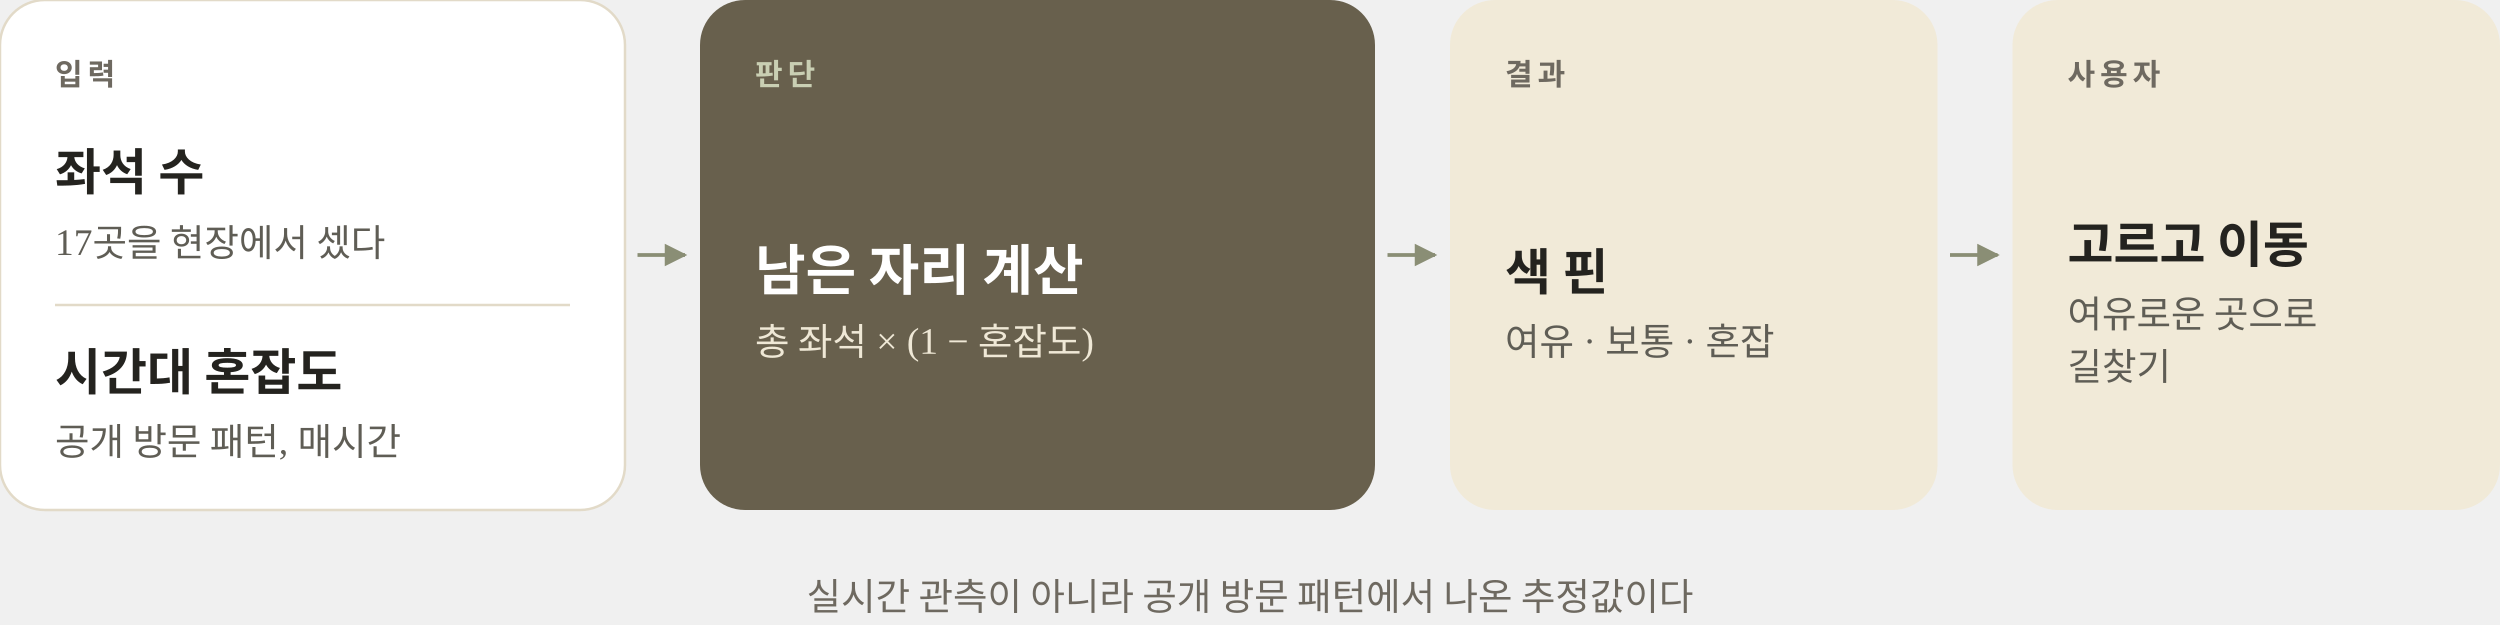
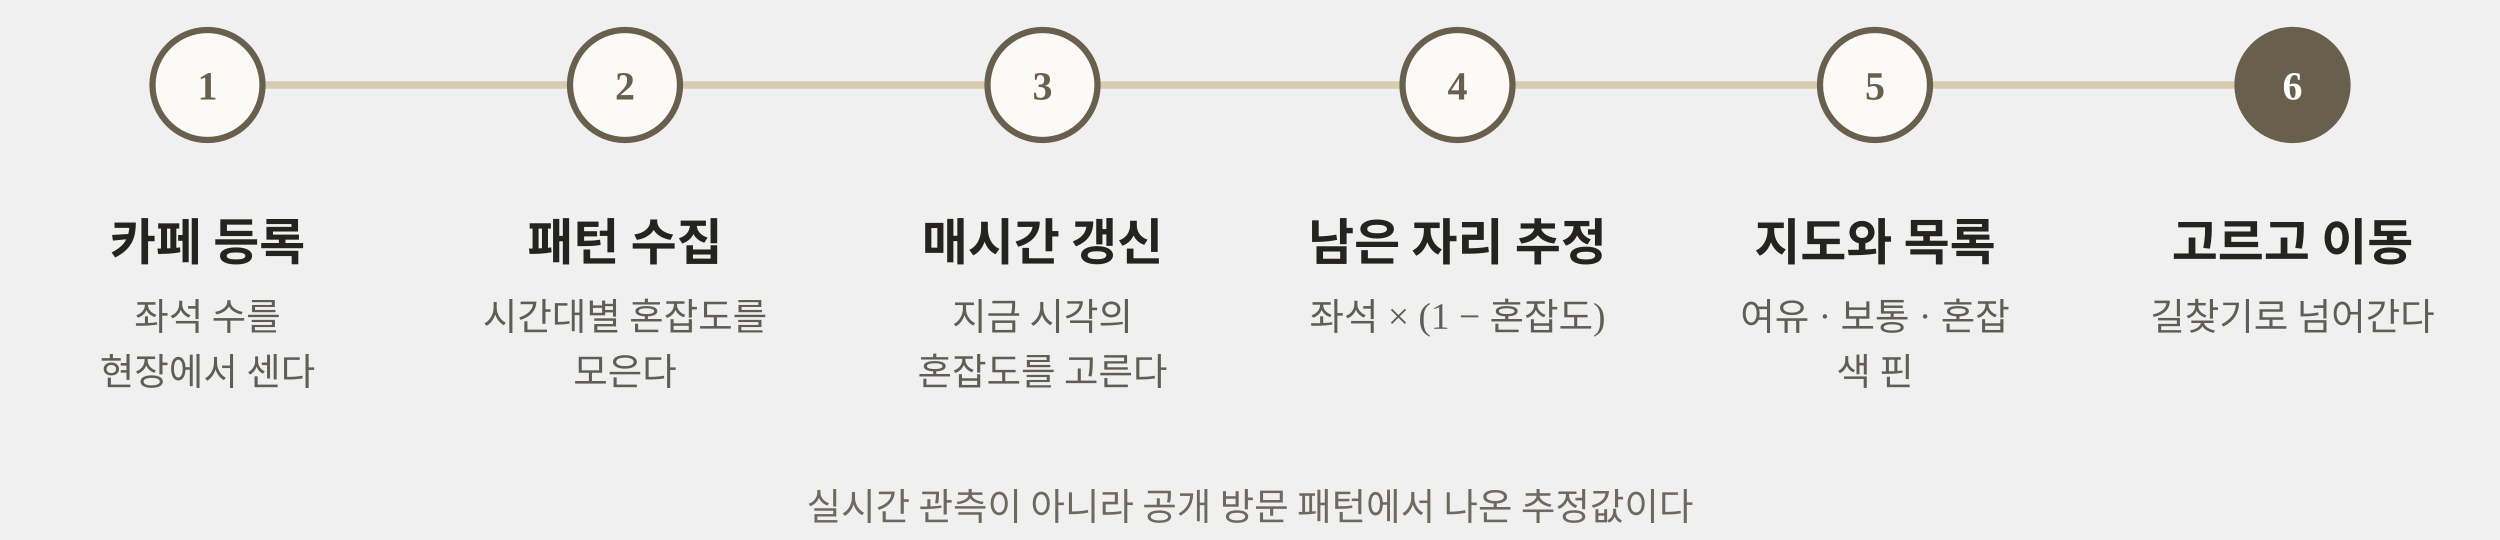
- <svg xmlns="http://www.w3.org/2000/svg" viewBox="0 0 1000 250" role="img" aria-label="실패없는 카페 선택 판단 흐름 — 좌석 수와 시간대 혼잡도로 남은 자리를 계산해 색 핀으로 보여주고 사용자가 고른다">
-   <defs>
-     <marker id="flow-arrow-w" viewBox="0 0 10 10" refX="9" refY="5" markerWidth="6" markerHeight="6" orient="auto-start-reverse">
-       <path d="M 0 0 L 10 5 L 0 10 z" fill="#8a8e75" />
-     </marker>
-   </defs>
-   <rect x="0" y="0" width="250" height="204" rx="18" fill="#ffffff" stroke="#e2dac8" stroke-width="1" />
-   <text x="22" y="34" font-size="12" fill="#6e6960" font-weight="700" letter-spacing="2">입력</text>
-   <rect x="280" y="0" width="270" height="204" rx="18" fill="#68604d" />
-   <text x="302" y="34" font-size="12" fill="#c9cfb3" font-weight="700" letter-spacing="2">판단</text>
-   <rect x="580" y="0" width="195" height="204" rx="18" fill="#f1ead8" />
-   <text x="602" y="34" font-size="12" fill="#6e6960" font-weight="700" letter-spacing="2">결과</text>
-   <rect x="805" y="0" width="195" height="204" rx="18" fill="#f1ead8" />
-   <text x="827" y="34" font-size="12" fill="#6e6960" font-weight="700" letter-spacing="2">사용자</text>
-   <text x="22" y="76" font-size="20" fill="#24231f" font-weight="600">좌석 수</text>
-   <text x="22" y="102" font-size="15" fill="#5f5d55">17곳을 현장에서 셌다</text>
-   <line x1="22" y1="122" x2="228" y2="122" stroke="#e2dac8" stroke-width="1" />
-   <text x="22" y="156" font-size="20" fill="#24231f" font-weight="600">시간대 혼잡도</text>
-   <text x="22" y="182" font-size="15" fill="#5f5d55">공개 방문 패턴, 매시간</text>
-   <text x="302" y="116" font-size="22" fill="#ffffff" font-weight="600">남은 자리 계산</text>
-   <text x="302" y="142" font-size="15" fill="#efe8d6">총 좌석 × (1 − 혼잡도)</text>
-   <text x="602" y="116" font-size="20" fill="#24231f" font-weight="600">색 핀</text>
-   <text x="602" y="142" font-size="15" fill="#5f5d55">여유 · 보통 · 혼잡</text>
-   <text x="827" y="105" font-size="20" fill="#24231f" font-weight="600">고르고 이동</text>
-   <text x="827" y="131" font-size="15" fill="#5f5d55">여유로운 곳으로</text>
-   <text x="827" y="152" font-size="15" fill="#5f5d55">길찾기</text>
-   <line x1="255" y1="102.0" x2="274" y2="102.0" stroke="#8a8e75" stroke-width="1.5" marker-end="url(#flow-arrow-w)" />
-   <line x1="555" y1="102.0" x2="574" y2="102.0" stroke="#8a8e75" stroke-width="1.5" marker-end="url(#flow-arrow-w)" />
-   <line x1="780" y1="102.0" x2="799" y2="102.0" stroke="#8a8e75" stroke-width="1.5" marker-end="url(#flow-arrow-w)" />
-   <text x="500.0" y="244" font-size="15" fill="#6e6960" text-anchor="middle">실시간 관측이 아니라 공개 방문 패턴에서 나온 추정값이다</text>
+ <svg xmlns="http://www.w3.org/2000/svg" viewBox="0 0 1000 216" role="img" aria-label="실패없는 카페 선택 흐름 — 좌석 수를 세고 시간대 혼잡도를 모아 매시간 남은 자리를 추정해 색 핀으로 보여 주고, 사용자가 골라 길찾기로 간다">
+   <line x1="83" y1="34" x2="917" y2="34" stroke="#d8ccb0" stroke-width="3" />
+   <circle cx="83" cy="34" r="22" fill="#fbfaf6" stroke="#68604d" stroke-width="2.5" />
+   <text x="83" y="39.8" font-size="16" font-weight="700" fill="#68604d" text-anchor="middle">1</text>
+   <text x="83" y="104" font-size="20" fill="#24231f" font-weight="600" text-anchor="middle">카페 등록</text>
+   <text x="83" y="132" font-size="15" fill="#5f5d55" text-anchor="middle">좌석 수를</text>
+   <text x="83" y="154" font-size="15" fill="#5f5d55" text-anchor="middle">현장에서 센다</text>
+   <circle cx="250" cy="34" r="22" fill="#fbfaf6" stroke="#68604d" stroke-width="2.5" />
+   <text x="250" y="39.8" font-size="16" font-weight="700" fill="#68604d" text-anchor="middle">2</text>
+   <text x="250" y="104" font-size="20" fill="#24231f" font-weight="600" text-anchor="middle">패턴 수집</text>
+   <text x="250" y="132" font-size="15" fill="#5f5d55" text-anchor="middle">시간대별 혼잡도를</text>
+   <text x="250" y="154" font-size="15" fill="#5f5d55" text-anchor="middle">모은다</text>
+   <circle cx="417" cy="34" r="22" fill="#fbfaf6" stroke="#68604d" stroke-width="2.5" />
+   <text x="417" y="39.8" font-size="16" font-weight="700" fill="#68604d" text-anchor="middle">3</text>
+   <text x="417" y="104" font-size="20" fill="#24231f" font-weight="600" text-anchor="middle">매시간 갱신</text>
+   <text x="417" y="132" font-size="15" fill="#5f5d55" text-anchor="middle">지금 시각의</text>
+   <text x="417" y="154" font-size="15" fill="#5f5d55" text-anchor="middle">혼잡도를 고른다</text>
+   <circle cx="583" cy="34" r="22" fill="#fbfaf6" stroke="#68604d" stroke-width="2.5" />
+   <text x="583" y="39.8" font-size="16" font-weight="700" fill="#68604d" text-anchor="middle">4</text>
+   <text x="583" y="104" font-size="20" fill="#24231f" font-weight="600" text-anchor="middle">남은 자리 추정</text>
+   <text x="583" y="132" font-size="15" fill="#5f5d55" text-anchor="middle">좌석 × (1 − 혼잡도)</text>
+   <circle cx="750" cy="34" r="22" fill="#fbfaf6" stroke="#68604d" stroke-width="2.5" />
+   <text x="750" y="39.8" font-size="16" font-weight="700" fill="#68604d" text-anchor="middle">5</text>
+   <text x="750" y="104" font-size="20" fill="#24231f" font-weight="600" text-anchor="middle">지도와 목록</text>
+   <text x="750" y="132" font-size="15" fill="#5f5d55" text-anchor="middle">여유 · 보통 · 혼잡</text>
+   <text x="750" y="154" font-size="15" fill="#5f5d55" text-anchor="middle">색 핀</text>
+   <circle cx="917" cy="34" r="22" fill="#68604d" stroke="#68604d" stroke-width="2.5" />
+   <text x="917" y="39.8" font-size="16" font-weight="700" fill="#ffffff" text-anchor="middle">6</text>
+   <text x="917" y="104" font-size="20" fill="#24231f" font-weight="600" text-anchor="middle">고르고 이동</text>
+   <text x="917" y="132" font-size="15" fill="#5f5d55" text-anchor="middle">길찾기로 넘어간다</text>
+   <text x="500.0" y="208" font-size="15" fill="#6e6960" text-anchor="middle">실시간 관측이 아니라 공개 방문 패턴에서 나온 추정값이다</text>
</svg>
